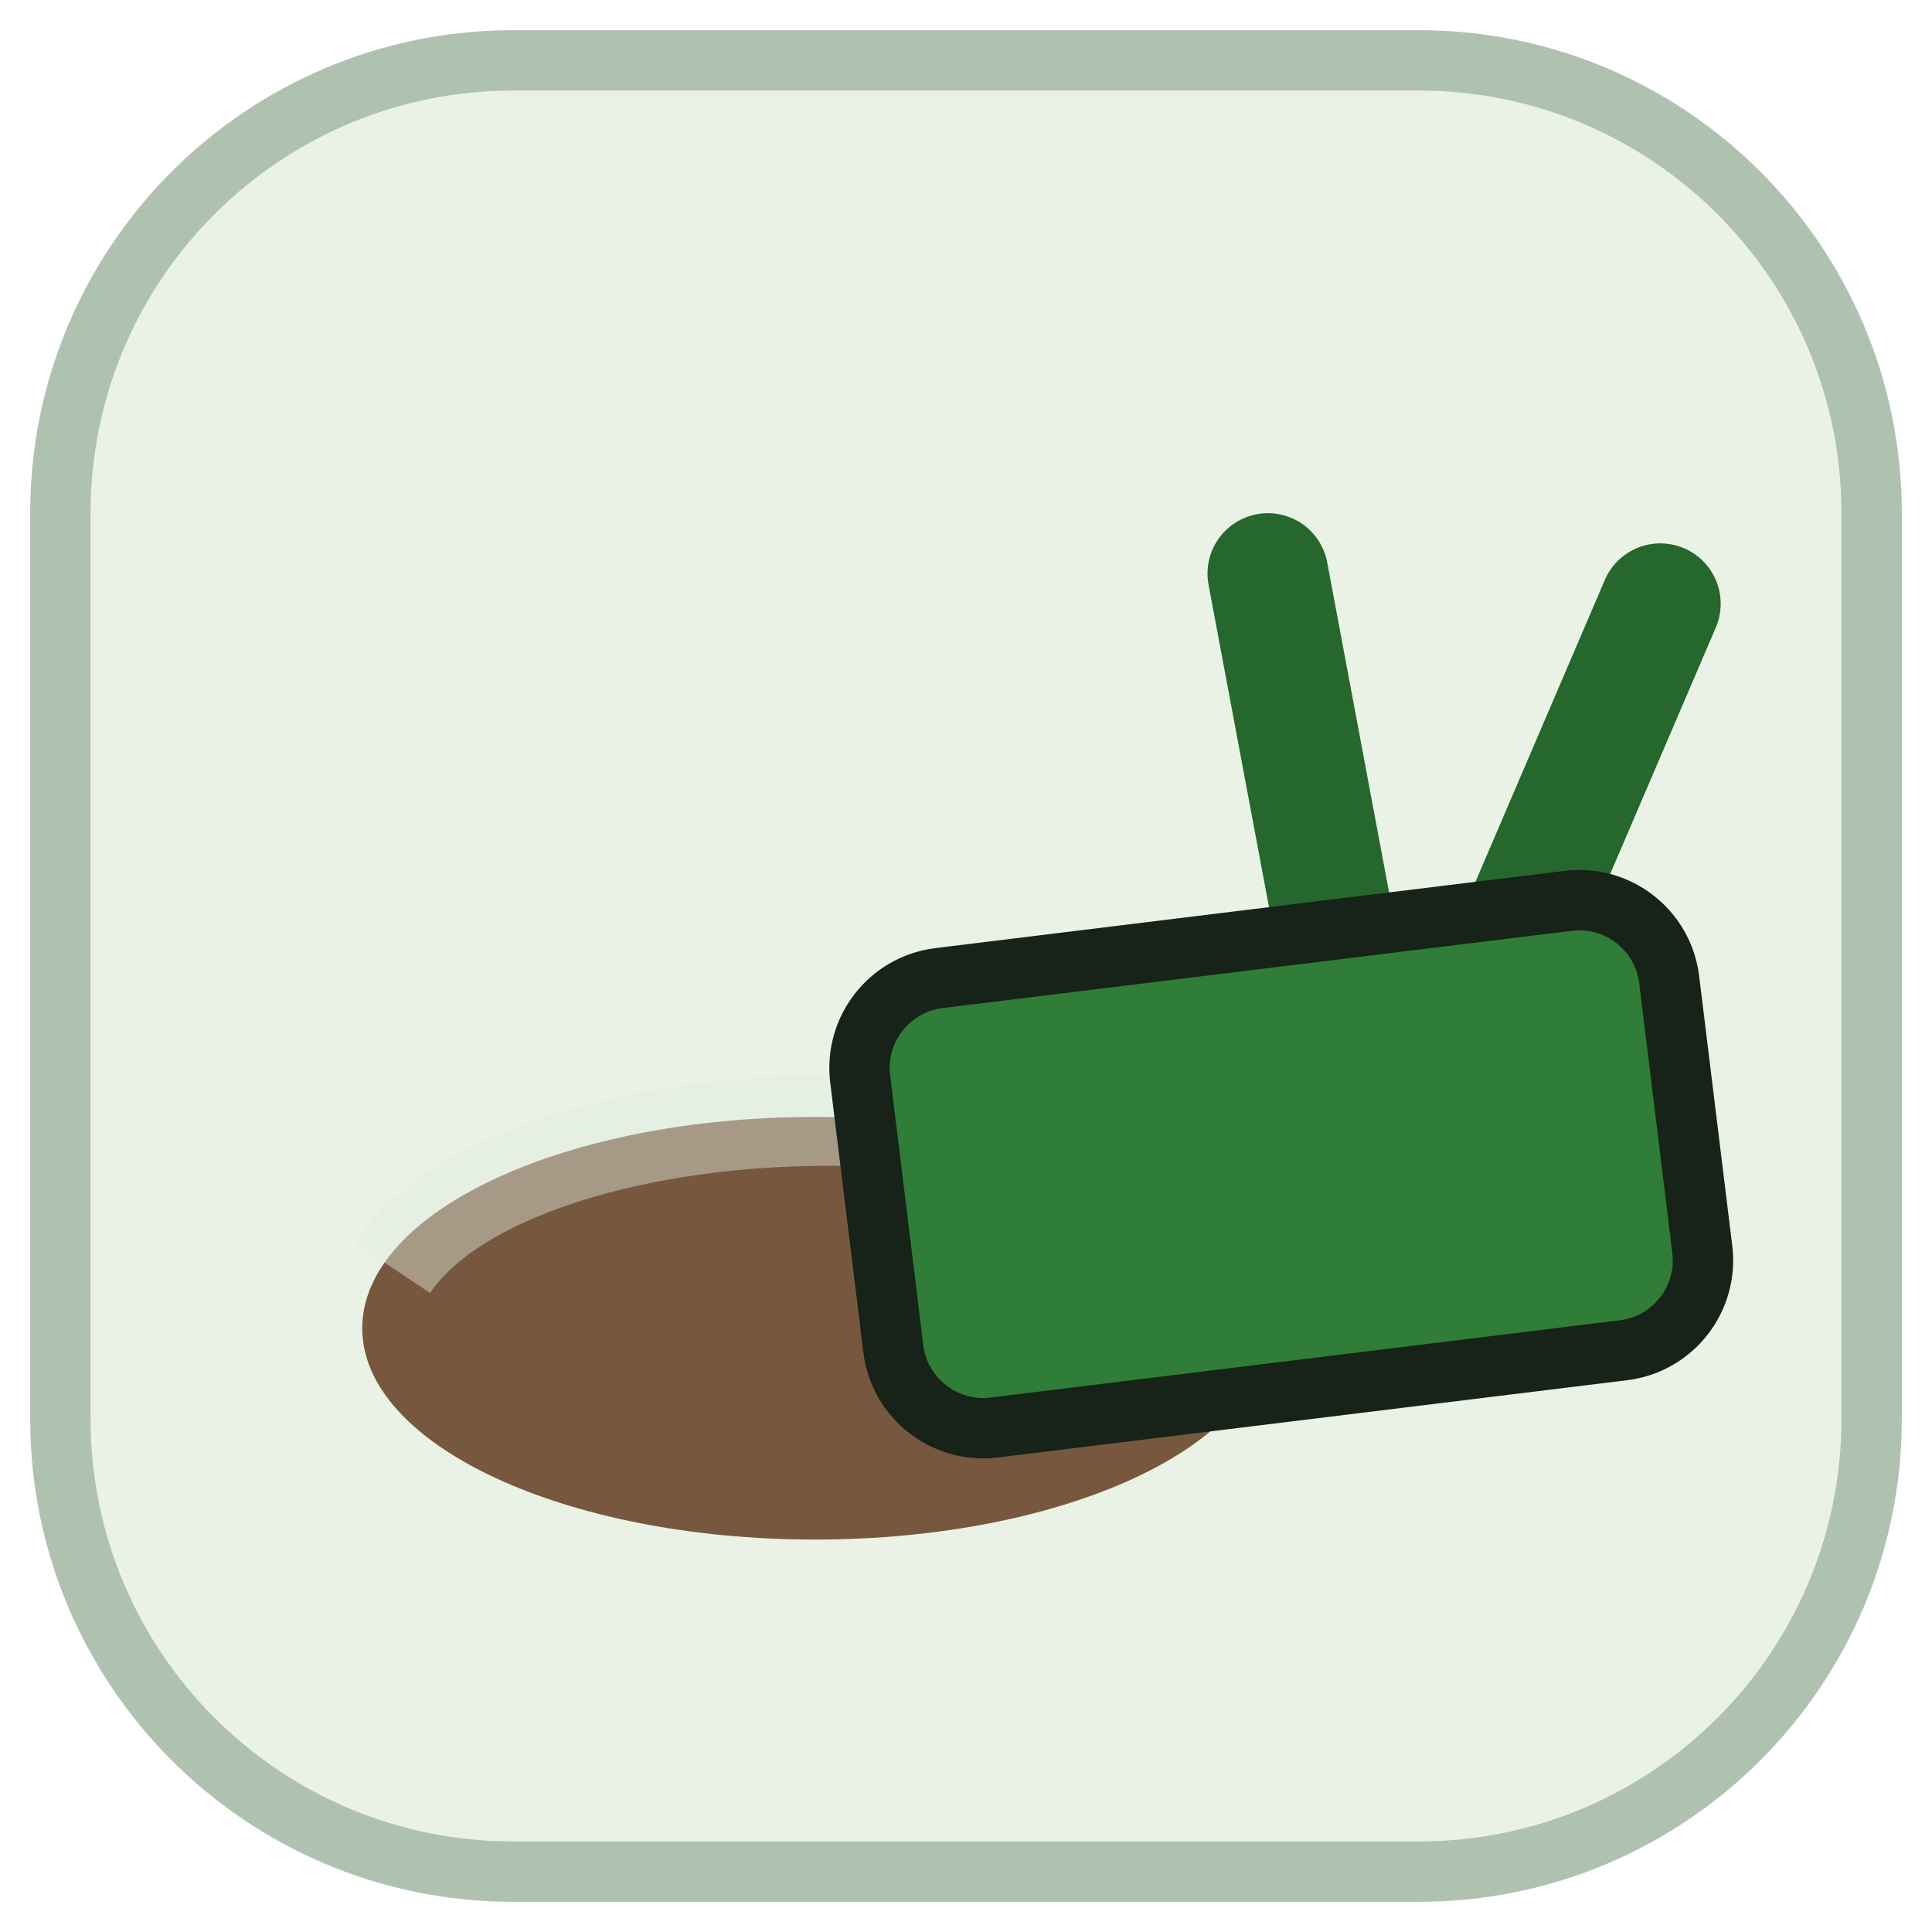
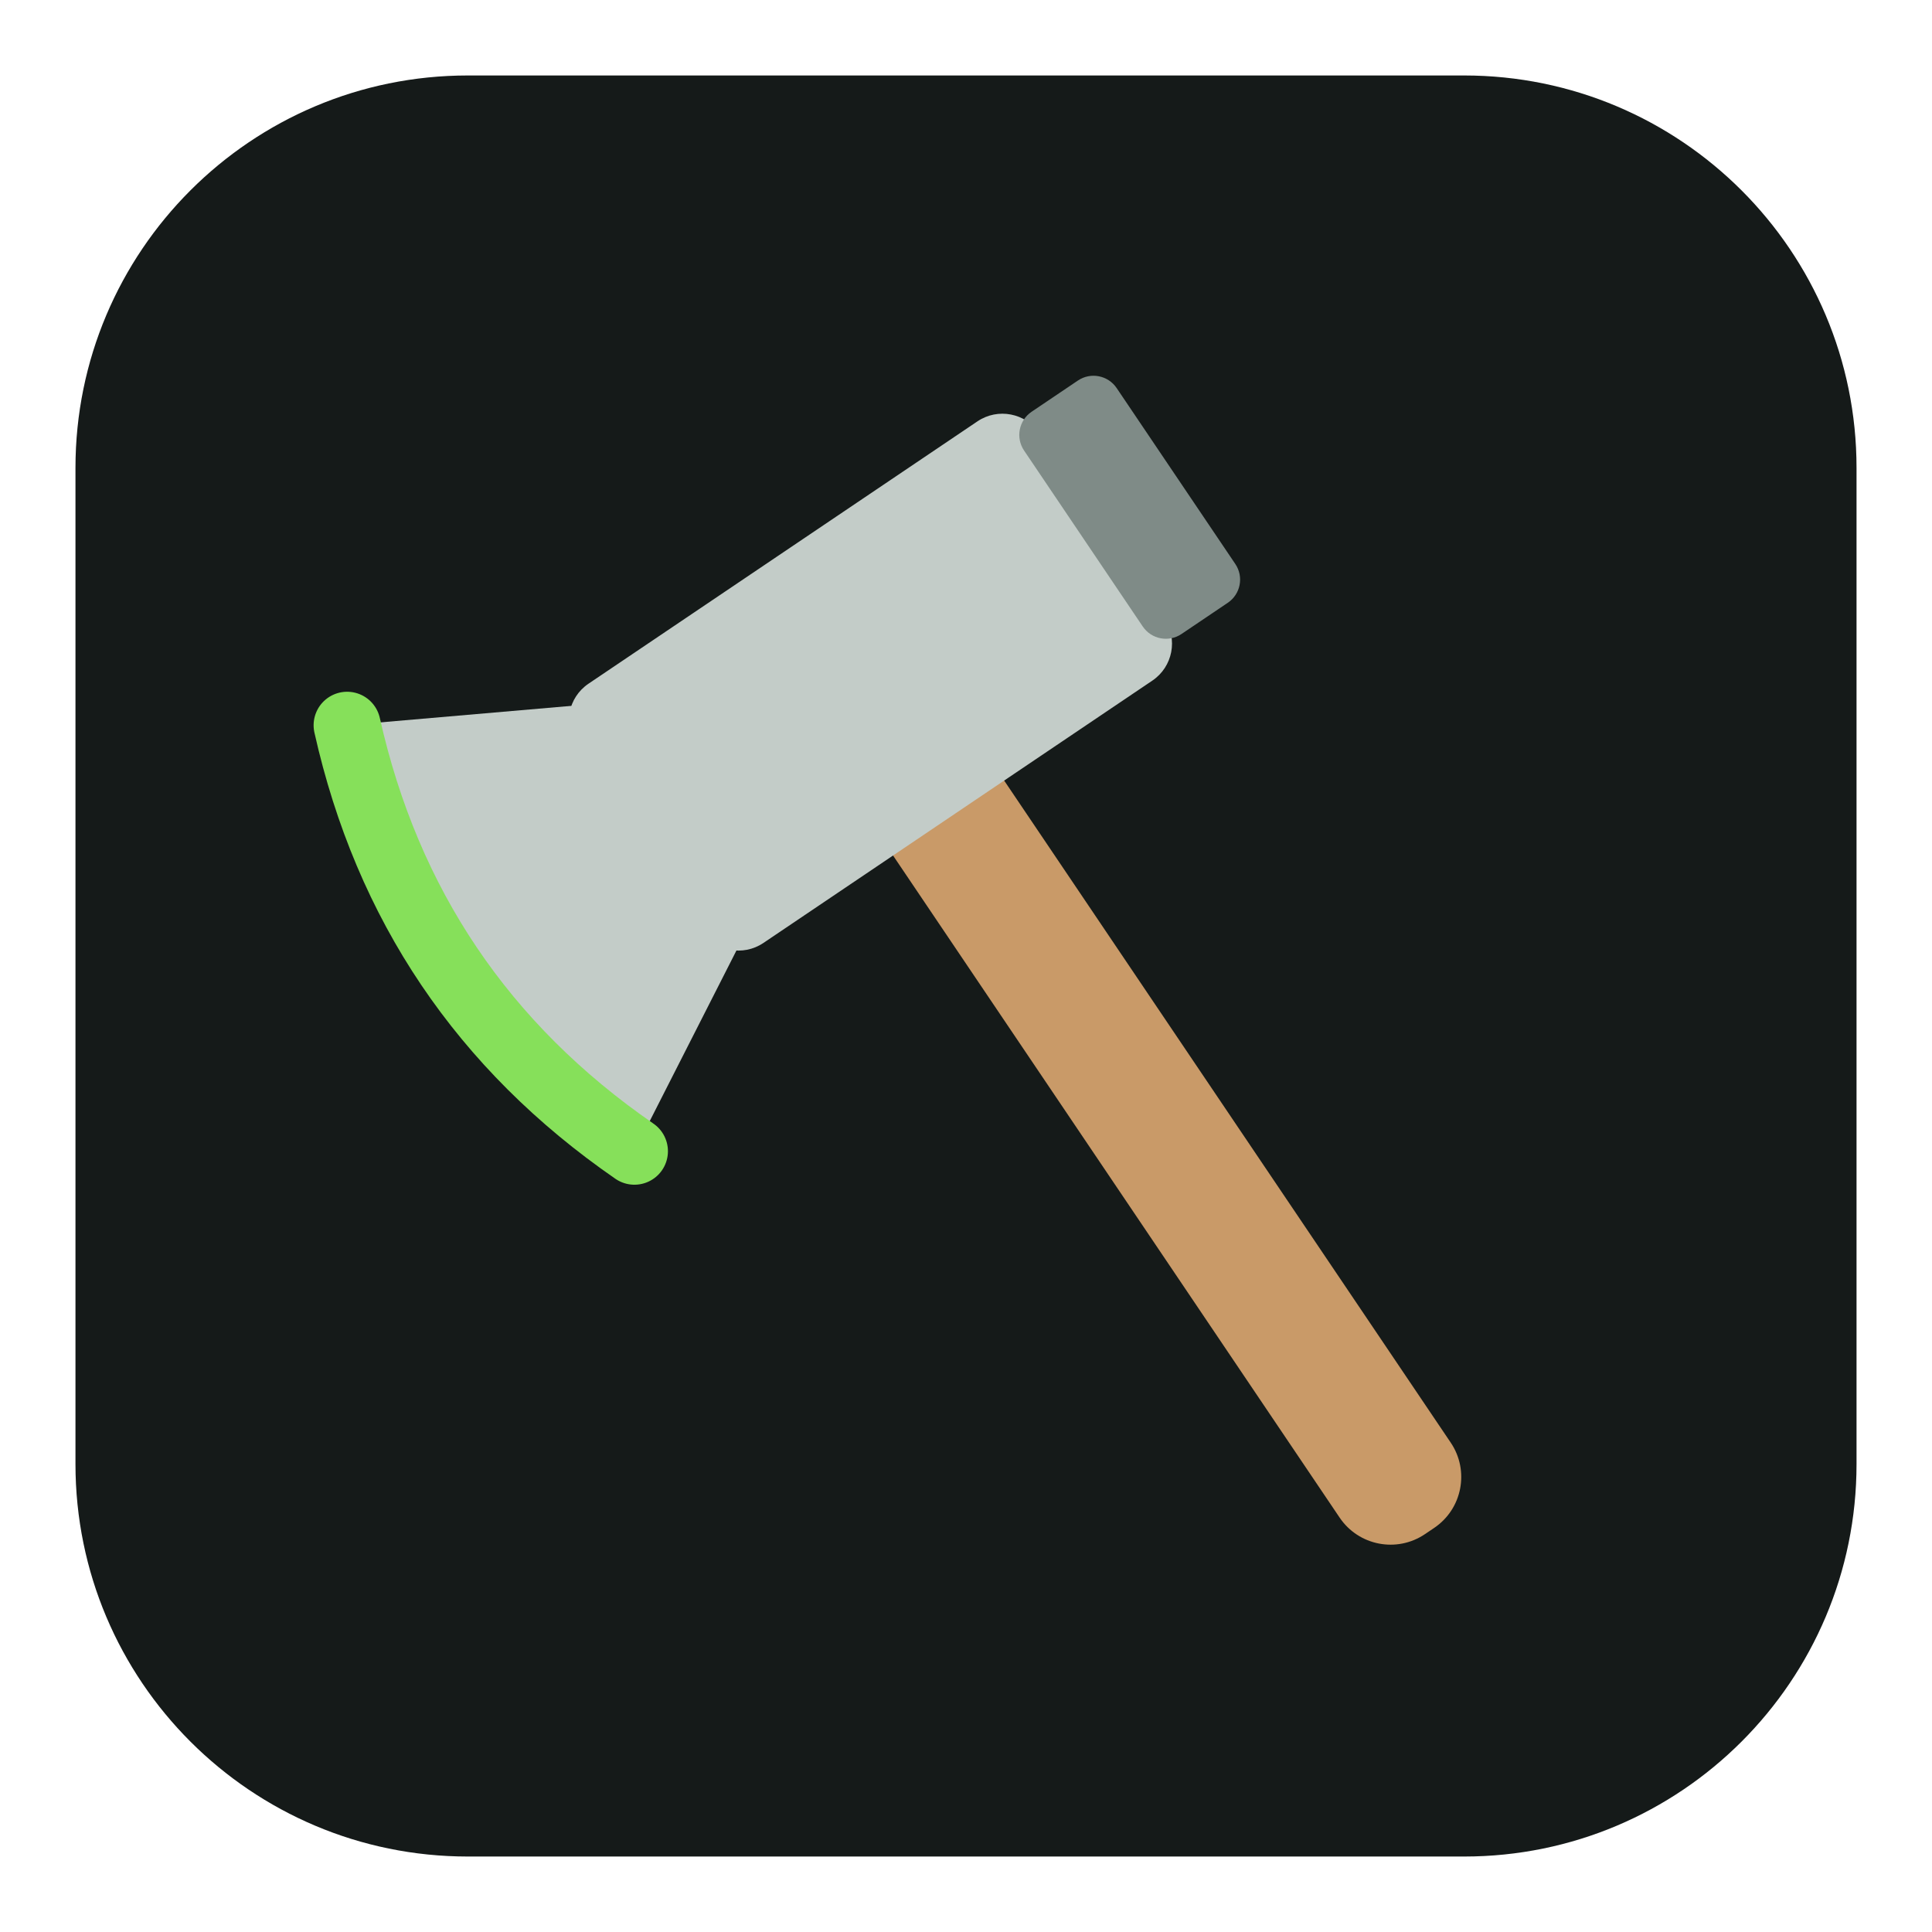
- <svg xmlns="http://www.w3.org/2000/svg" viewBox="0 0 64 64">
-   <rect x="2" y="2" width="60" height="60" rx="15" fill="#eaf2e5" stroke="#afc2b0" stroke-width="2" />
-   <ellipse cx="27" cy="44" rx="15" ry="7" fill="#77583e" />
-   <path d="M13 42c4-6 23-7 29 0" fill="none" stroke="#e1ebdd" stroke-width="3" opacity="0.45" />
-   <path d="M45 35 42 19M49 34l6-14" fill="none" stroke="#25672c" stroke-width="4" stroke-linecap="round" />
-   <g transform="rotate(-7 43 39)">
-     <rect x="29" y="31" width="27" height="15" rx="3" fill="#2f7d36" stroke="#172219" stroke-width="2" />
+ <svg xmlns="http://www.w3.org/2000/svg" viewBox="0 0 128 128">
+   <rect x="5" y="5" width="118" height="118" rx="26" fill="#151a19" />
+   <g transform="translate(67 63) rotate(-34) scale(0.74) translate(-62 -66)">
+     <rect x="58" y="44" width="12" height="86" rx="5.5" fill="#c99a68" />
+     <path d="M42 26 L24 16 Q15 39 24 62 L42 52 Z" fill="#c3ccc8" />
+     <rect x="40" y="25" width="50" height="28" rx="4" fill="#c3ccc8" />
+     <rect x="88" y="27" width="10" height="24" rx="2.5" fill="#7f8b87" />
+     <path d="M24 16 Q15 39 24 62" fill="none" stroke="#86e05a" stroke-width="6" stroke-linecap="round" />
  </g>
</svg>
